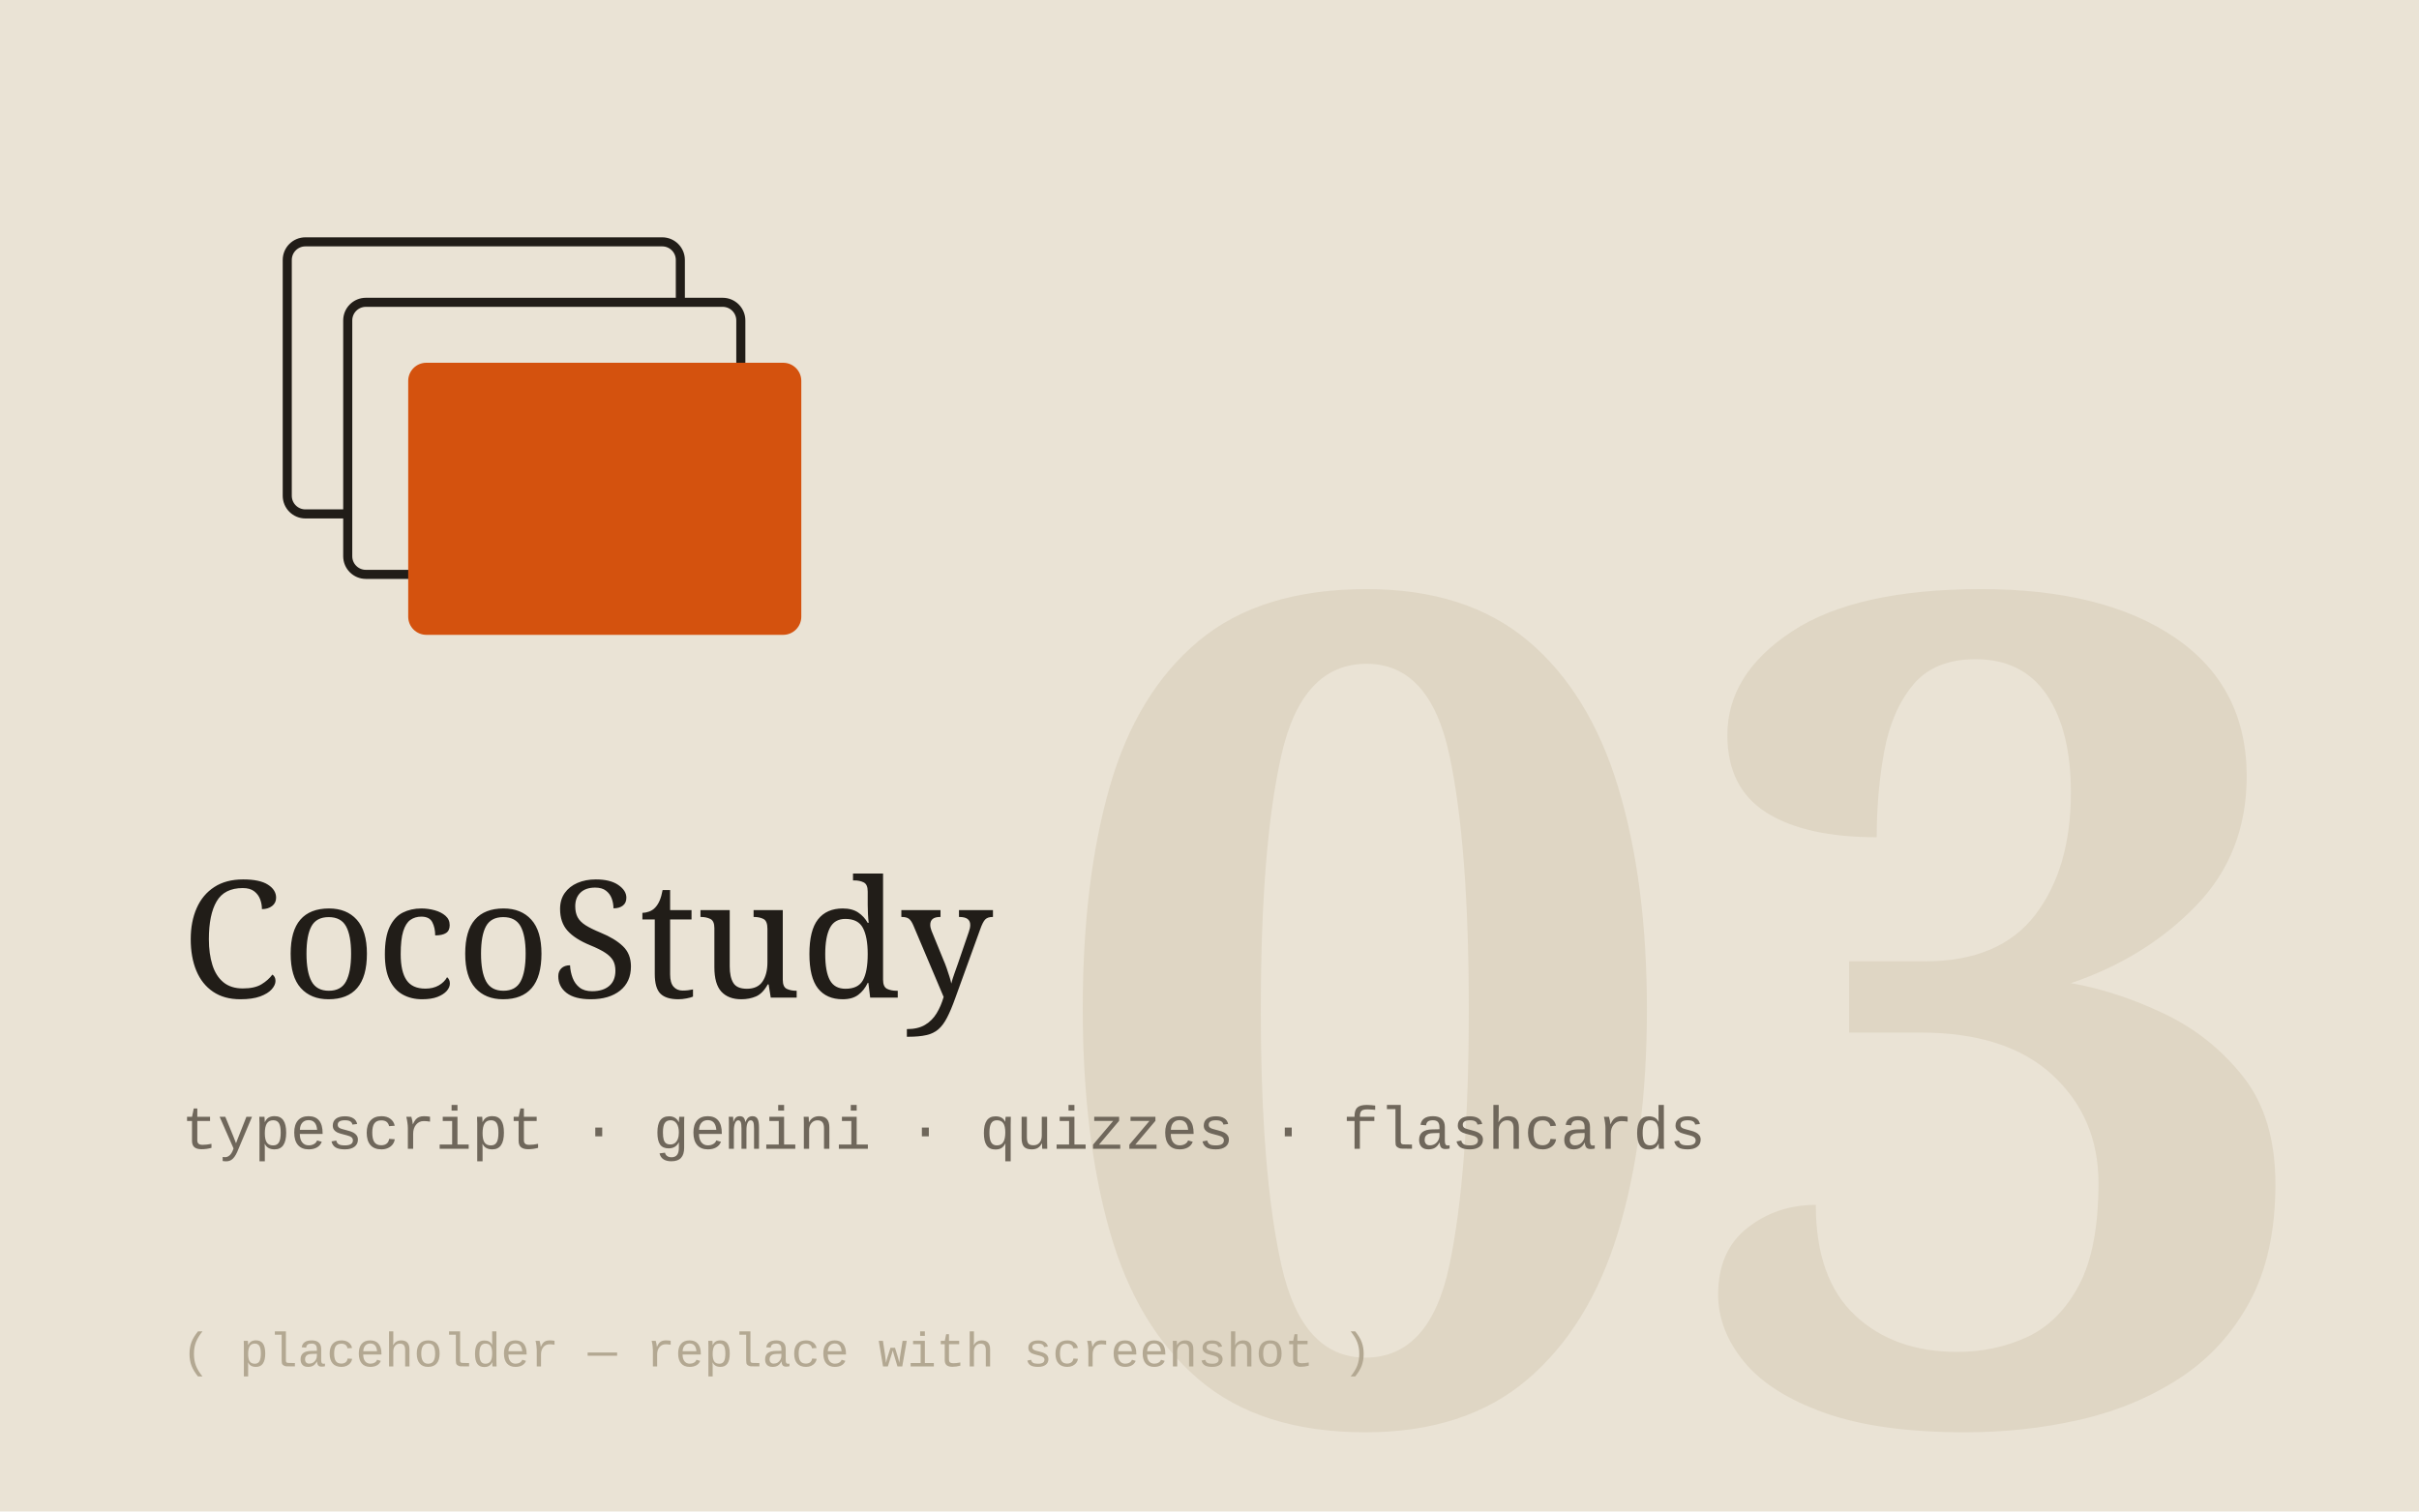
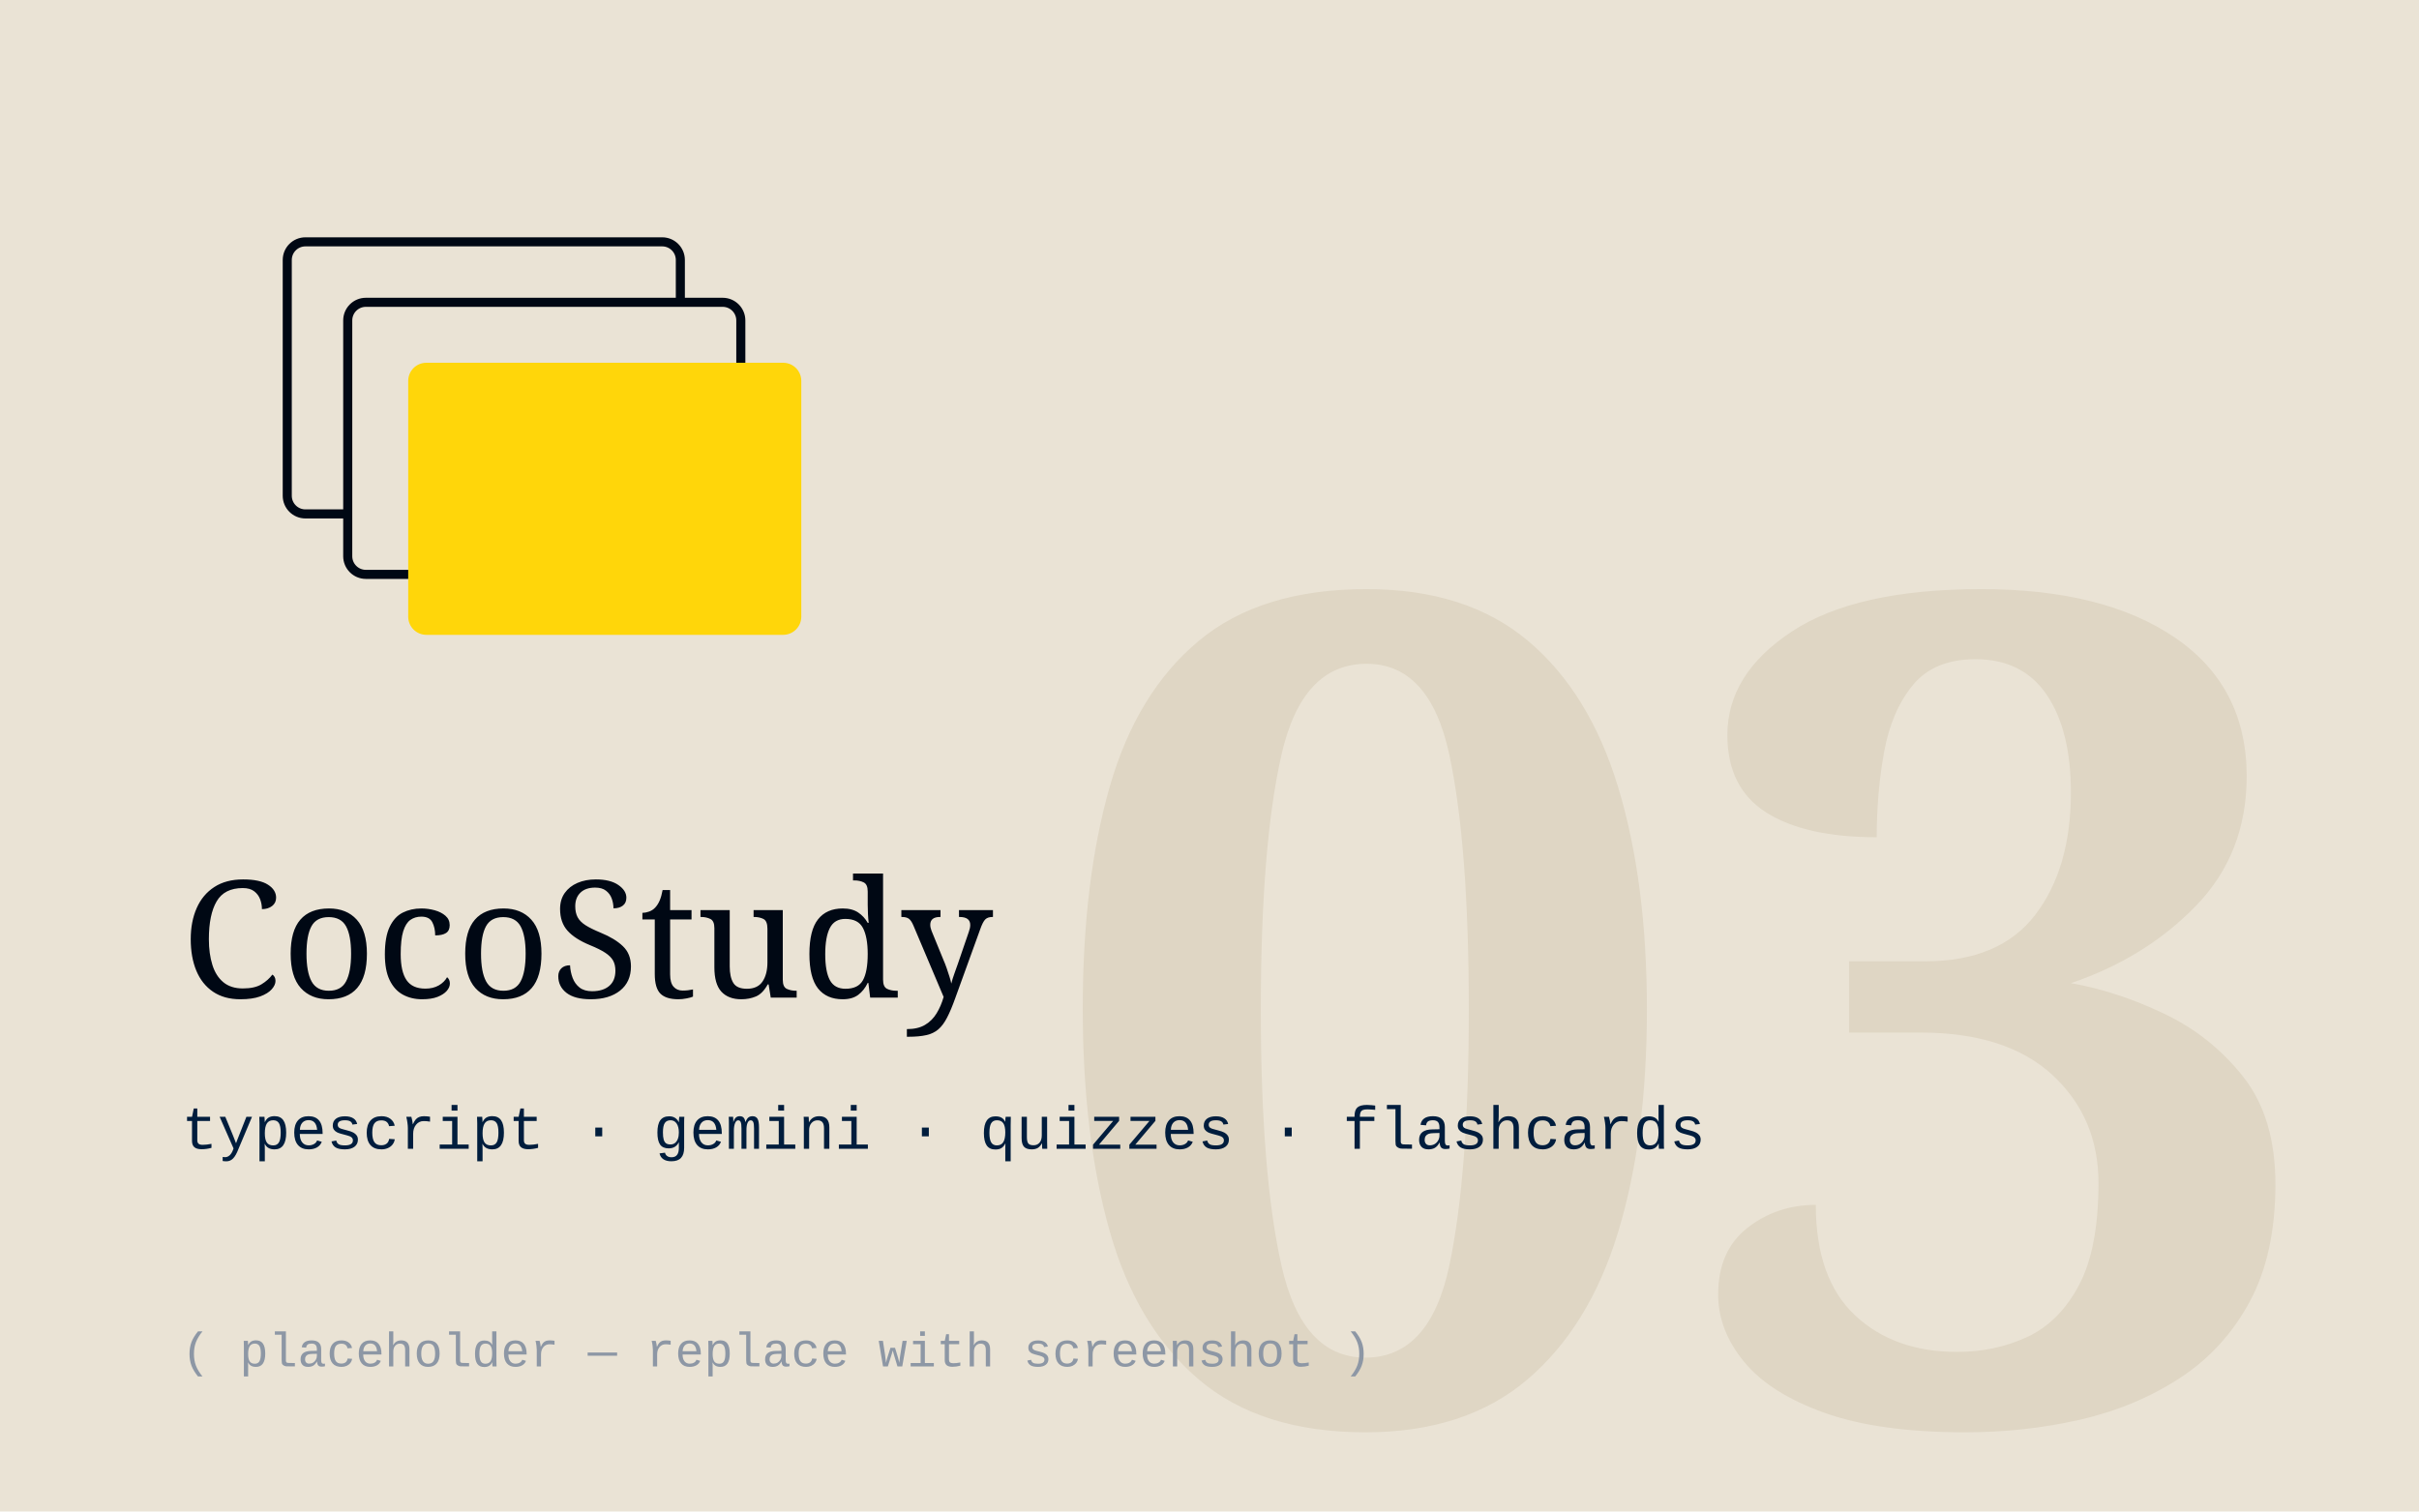
<svg xmlns="http://www.w3.org/2000/svg" viewBox="0 0 800 500" font-family="Georgia, serif">
  <rect width="800" height="500" fill="#eae3d5" />
  <text x="770" y="470" text-anchor="end" font-size="380" font-weight="600" fill="#dfd6c4">03</text>
-   <g fill="none" stroke="#211d18" stroke-width="3">
+   <g fill="none" stroke="#000814" stroke-width="3">
    <rect x="95" y="80" width="130" height="90" rx="6" />
    <rect x="115" y="100" width="130" height="90" rx="6" fill="#eae3d5" />
  </g>
-   <rect x="135" y="120" width="130" height="90" rx="6" fill="#d4520e" />
-   <text x="60" y="330" font-size="54" fill="#211d18">CocoStudy</text>
-   <text x="60" y="380" font-family="'Courier New', monospace" font-size="20" fill="#6f675b">typescript · gemini · quizzes · flashcards</text>
-   <text x="60" y="452" font-family="'Courier New', monospace" font-size="16" fill="#b3a892">( placeholder — replace with screenshot )</text>
+   <rect x="135" y="120" width="130" height="90" rx="6" fill="#ffd60a" />
+   <text x="60" y="330" font-size="54" fill="#000814">CocoStudy</text>
+   <text x="60" y="380" font-family="'Courier New', monospace" font-size="20" fill="#001d3d">typescript · gemini · quizzes · flashcards</text>
+   <text x="60" y="452" font-family="'Courier New', monospace" font-size="16" fill="#8d97a5">( placeholder — replace with screenshot )</text>
</svg>
